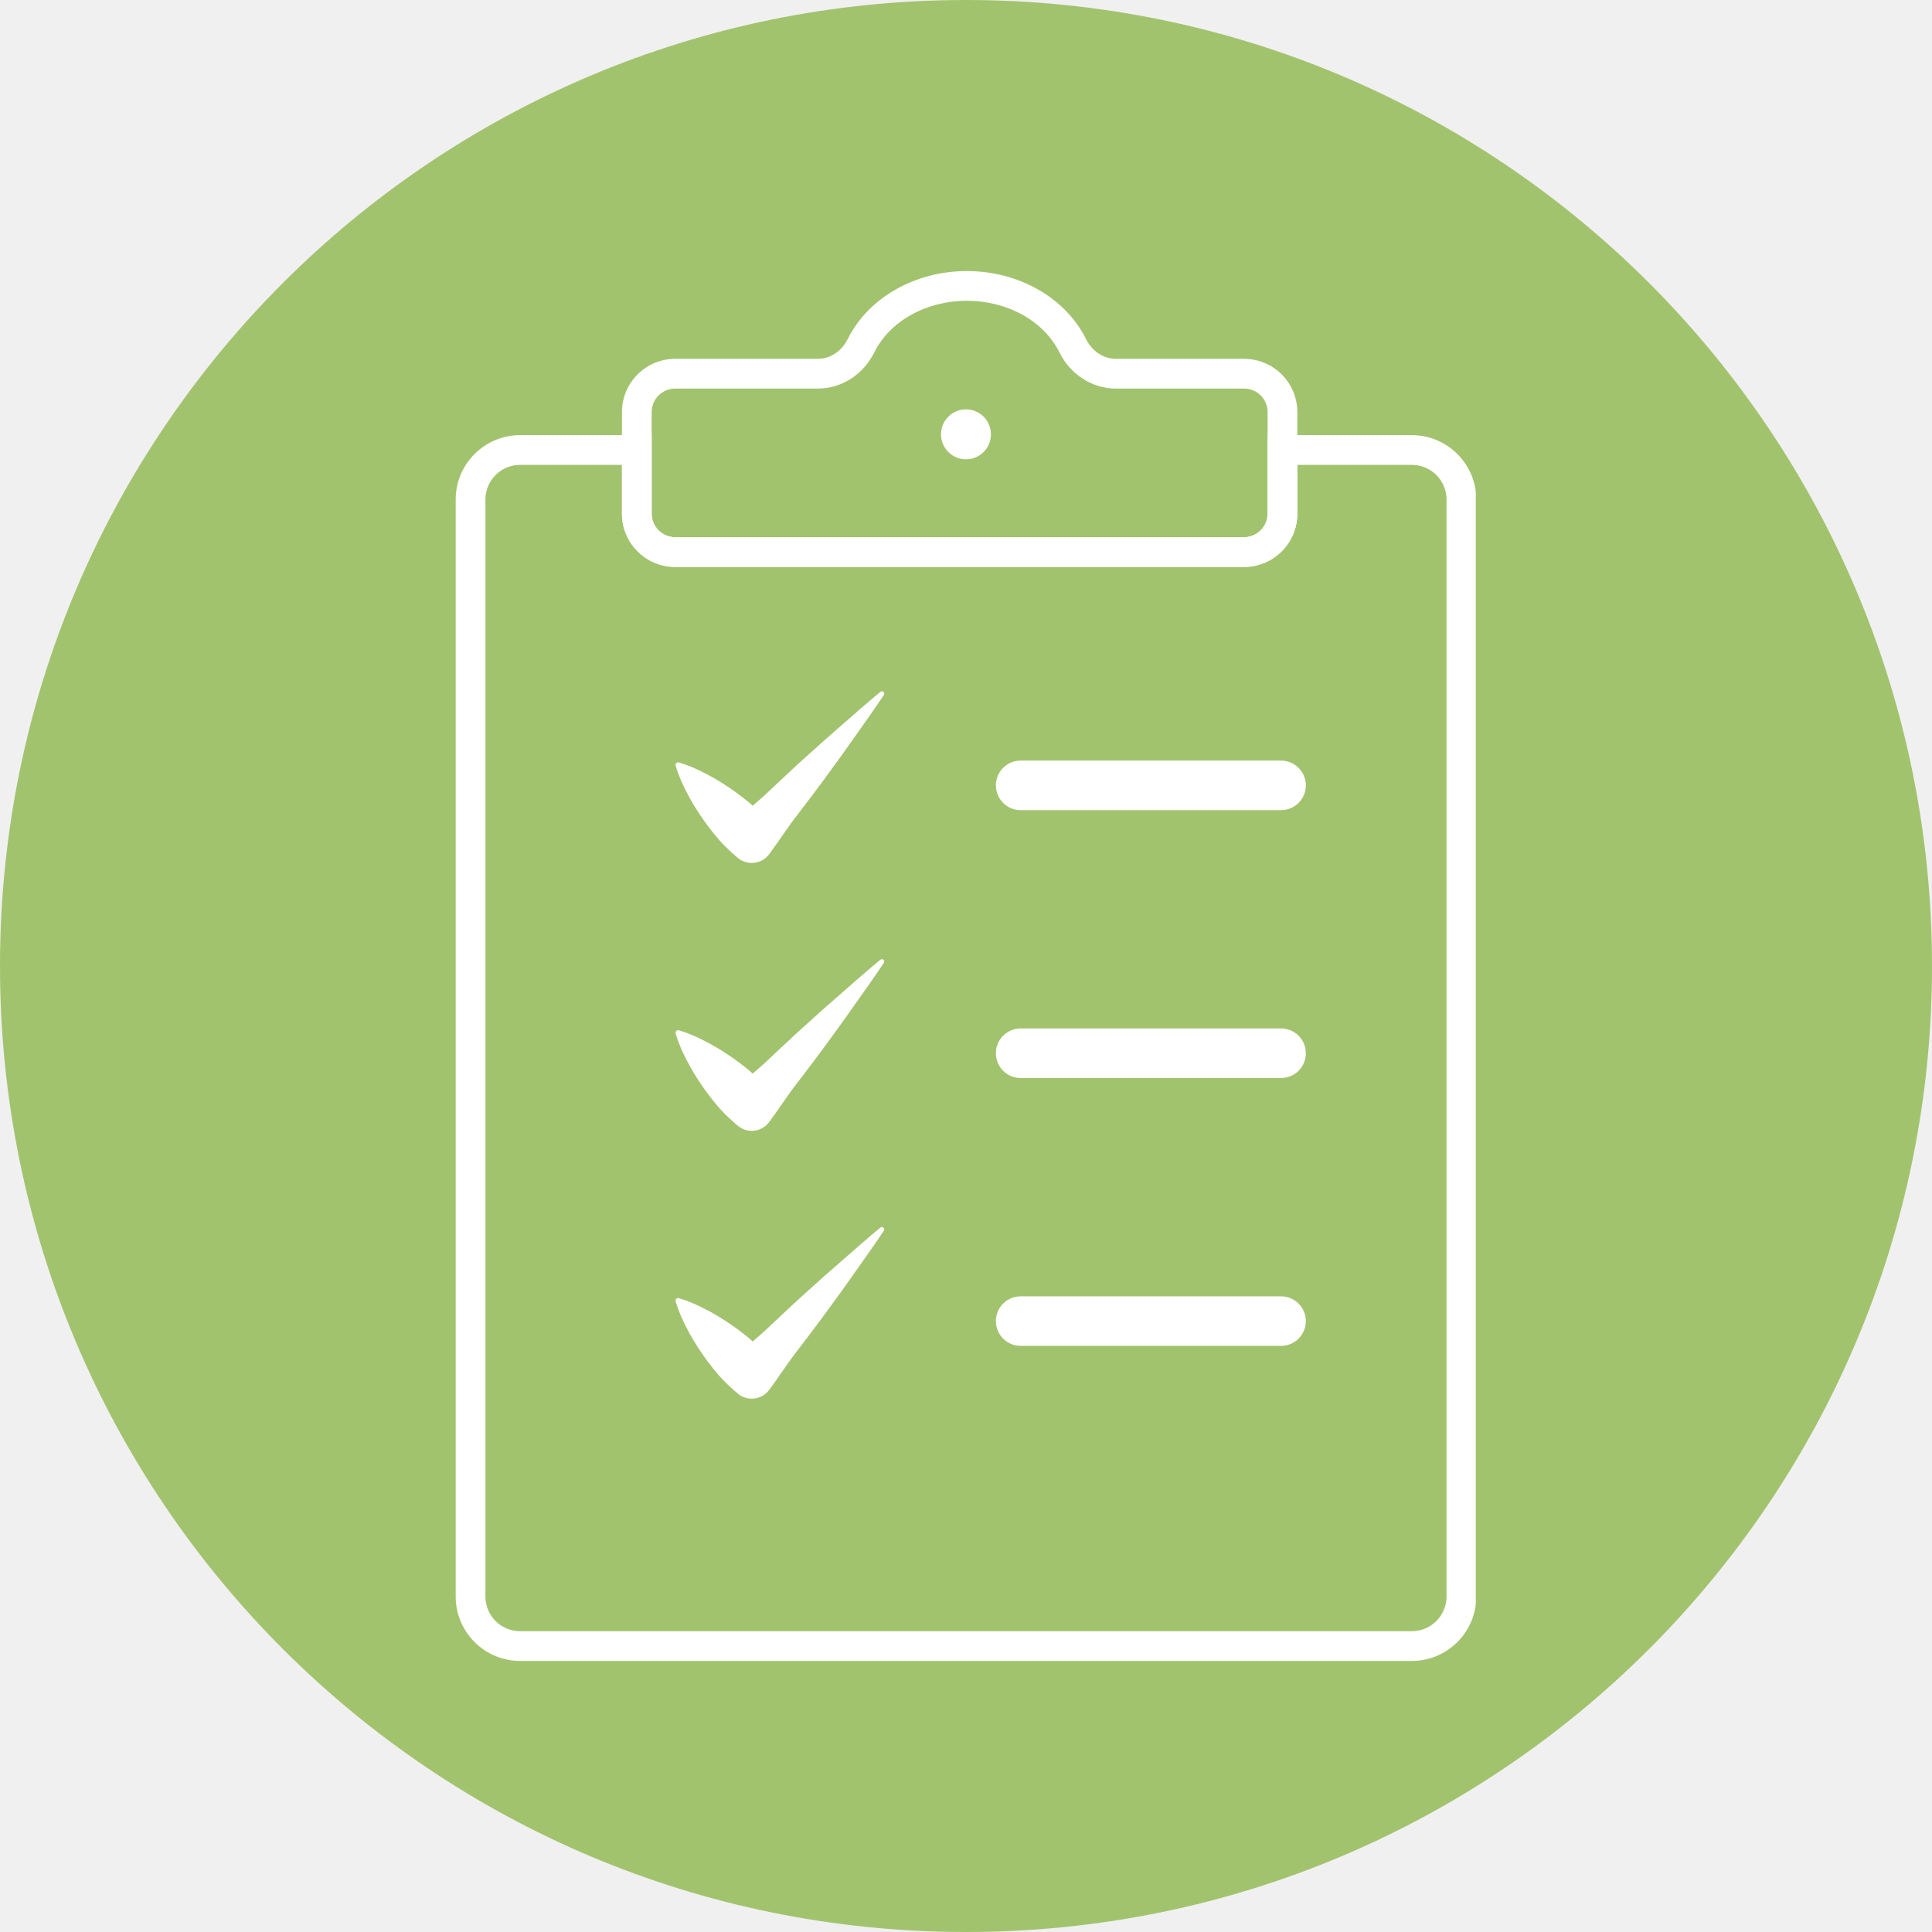
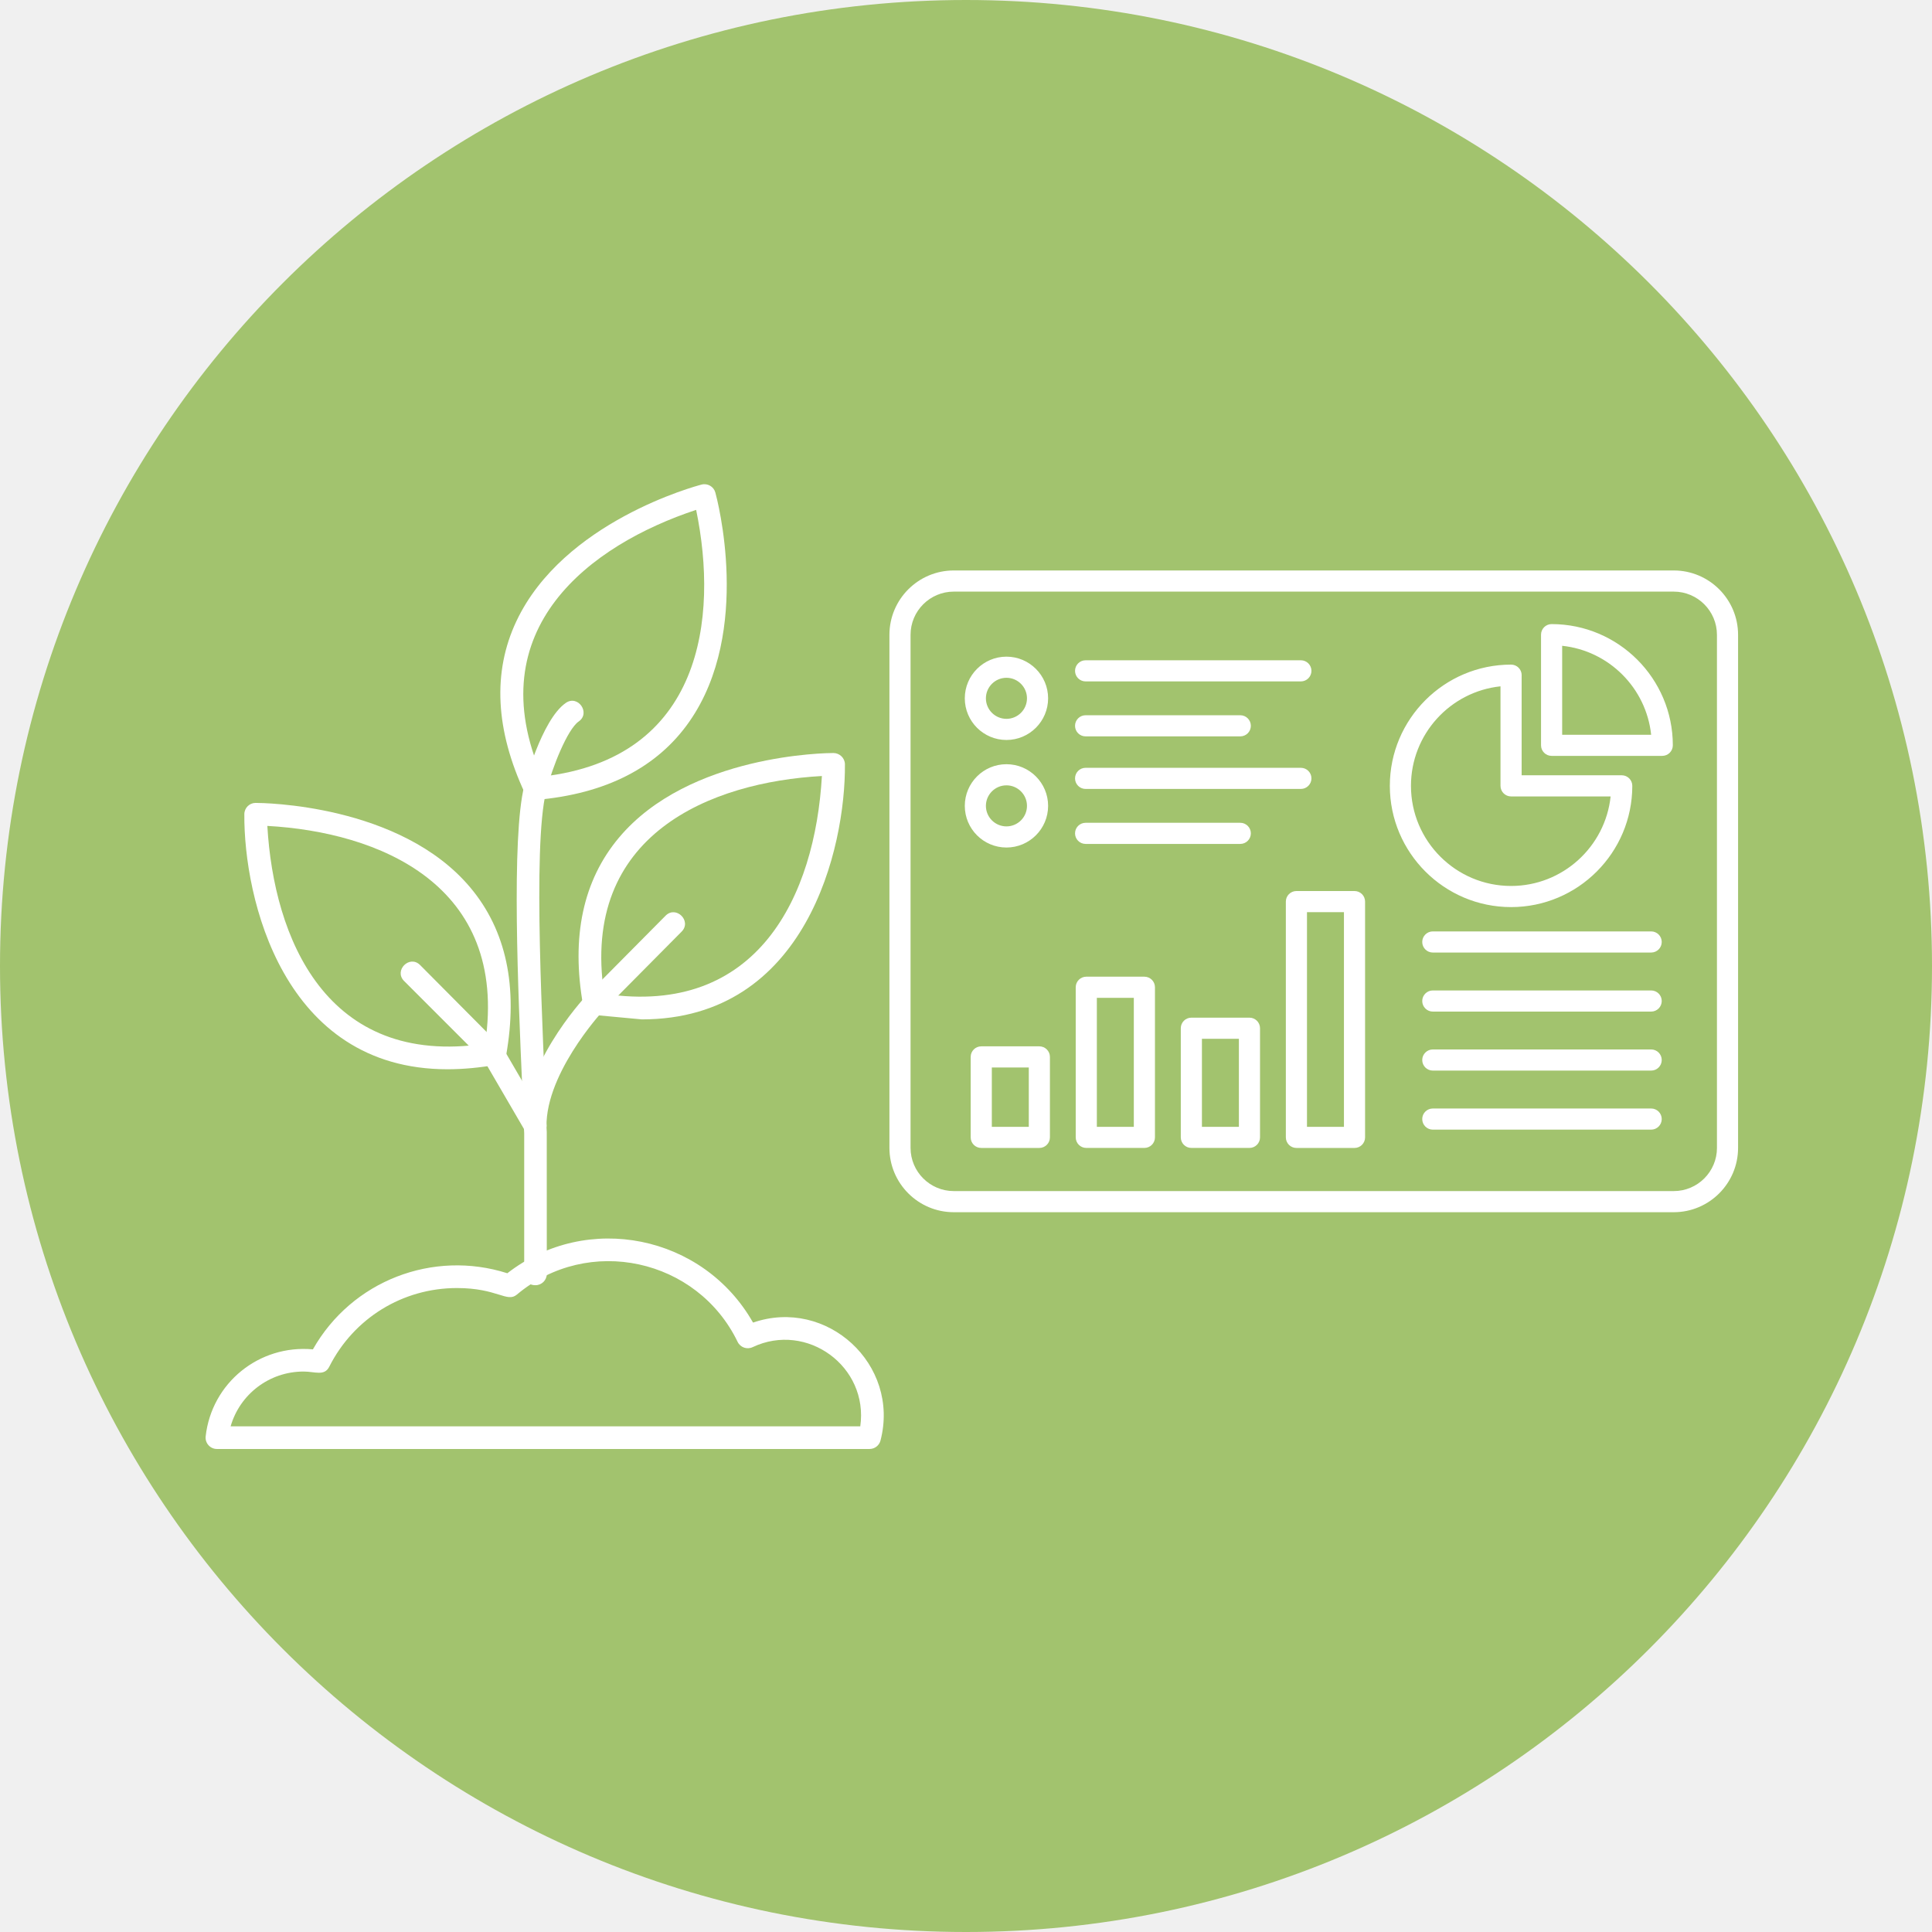
<svg xmlns="http://www.w3.org/2000/svg" width="500" zoomAndPan="magnify" viewBox="0 0 375 375" height="500" preserveAspectRatio="xMidYMid meet" version="1.0">
  <defs>
-     <clipPath id="e7cf3c48fb">
+     <clipPath id="fb7381a26b">
      <path d="M 187.5 0 C 83.945 0 0 83.945 0 187.5 C 0 291.055 83.945 375 187.5 375 C 291.055 375 375 291.055 375 187.5 C 375 83.945 291.055 0 187.5 0 Z M 187.5 0 " clip-rule="nonzero" />
    </clipPath>
-     <clipPath id="0bcbaf86ee">
-       <path d="M 88.449 84.441 L 286.449 84.441 L 286.449 322.387 L 88.449 322.387 Z M 88.449 84.441 " clip-rule="nonzero" />
+     <clipPath id="48997b84a8">
+       <path d="M 172.5 110.738 L 337.5 110.738 L 337.5 235.238 L 172.5 235.238 Z M 172.5 110.738 " clip-rule="nonzero" />
    </clipPath>
-     <clipPath id="35207c81eb">
-       <path d="M 120 52.504 L 252 52.504 L 252 111 L 120 111 Z M 120 52.504 " clip-rule="nonzero" />
+     <clipPath id="1d818f66fc">
+       <path d="M 97 93.75 L 142 93.75 L 142 156 L 97 156 Z M 97 93.75 " clip-rule="nonzero" />
+     </clipPath>
+     <clipPath id="f82cf09619">
+       <path d="M 39.75 240 L 172 240 L 172 281.25 L 39.75 281.25 Z M 39.75 240 " clip-rule="nonzero" />
    </clipPath>
  </defs>
-   <g clip-path="url(#e7cf3c48fb)">
+   <g clip-path="url(#fb7381a26b)">
    <rect x="-37.5" width="450" fill="#a2c36e" y="-37.5" height="450" fill-opacity="1" />
  </g>
-   <g clip-path="url(#0bcbaf86ee)">
-     <path fill="#ffffff" d="M 100.949 90.23 C 97.238 90.23 94.219 93.25 94.219 96.961 L 94.219 309.887 C 94.219 313.598 97.238 316.617 100.949 316.617 L 274.039 316.617 C 277.754 316.617 280.773 313.598 280.773 309.887 L 280.773 96.961 C 280.773 93.25 277.754 90.23 274.039 90.23 L 251.809 90.23 L 251.809 99.715 C 251.809 105.406 247.176 110.039 241.48 110.039 L 131.047 110.039 C 125.355 110.039 120.719 105.406 120.719 99.711 L 120.719 90.23 Z M 274.039 322.387 L 100.949 322.387 C 94.055 322.387 88.449 316.777 88.449 309.887 L 88.449 96.961 C 88.449 90.07 94.055 84.461 100.949 84.461 L 126.488 84.461 L 126.488 99.711 C 126.488 102.227 128.535 104.27 131.047 104.27 L 241.48 104.27 C 243.992 104.27 246.039 102.227 246.039 99.715 L 246.039 84.461 L 274.039 84.461 C 280.934 84.461 286.543 90.07 286.543 96.961 L 286.543 309.887 C 286.543 316.777 280.934 322.387 274.039 322.387 " fill-opacity="1" fill-rule="nonzero" />
+   <g clip-path="url(#48997b84a8)">
+     <path fill="#ffffff" d="M 324.875 110.727 L 185.125 110.727 C 178.238 110.727 172.637 116.332 172.637 123.219 L 172.637 222.801 C 172.637 229.688 178.238 235.289 185.125 235.289 L 324.871 235.289 C 331.758 235.289 337.359 229.688 337.359 222.801 L 337.359 123.219 C 337.363 116.332 331.762 110.727 324.875 110.727 Z M 333.262 222.801 C 333.262 227.426 329.5 231.188 324.875 231.188 L 185.125 231.188 C 180.5 231.188 176.738 227.426 176.738 222.801 L 176.738 123.219 C 176.738 118.594 180.5 114.832 185.125 114.832 L 324.871 114.832 C 329.496 114.832 333.258 118.594 333.258 123.219 L 333.258 222.801 Z M 201.738 203.094 L 190.461 203.094 C 189.328 203.094 188.41 204.012 188.41 205.145 L 188.41 220.766 C 188.41 221.895 189.328 222.816 190.461 222.816 L 201.738 222.816 C 202.867 222.816 203.789 221.895 203.789 220.766 L 203.789 205.145 C 203.789 204.008 202.867 203.094 201.738 203.094 Z M 199.688 218.715 L 192.512 218.715 L 192.512 207.195 L 199.688 207.195 Z M 222.125 189.574 L 210.848 189.574 C 209.719 189.574 208.797 190.496 208.797 191.625 L 208.797 220.762 C 208.797 221.895 209.719 222.812 210.848 222.812 L 222.125 222.812 C 223.258 222.812 224.176 221.895 224.176 220.762 L 224.176 191.625 C 224.176 190.496 223.262 189.574 222.125 189.574 Z M 220.074 218.715 L 212.898 218.715 L 212.898 193.68 L 220.074 193.68 Z M 242.52 197.527 L 231.242 197.527 C 230.109 197.527 229.191 198.449 229.191 199.578 L 229.191 220.762 C 229.191 221.895 230.109 222.812 231.242 222.812 L 242.52 222.812 C 243.648 222.812 244.57 221.895 244.57 220.762 L 244.57 199.578 C 244.57 198.449 243.648 197.527 242.52 197.527 Z M 240.469 218.715 L 233.293 218.715 L 233.293 201.633 L 240.469 201.633 Z M 262.91 172.949 L 251.633 172.949 C 250.504 172.949 249.582 173.867 249.582 175 L 249.582 220.766 C 249.582 221.895 250.504 222.816 251.633 222.816 L 262.91 222.816 C 264.043 222.816 264.961 221.895 264.961 220.766 L 264.961 175 C 264.961 173.867 264.043 172.949 262.91 172.949 Z M 260.859 218.715 L 253.684 218.715 L 253.684 177.051 L 260.859 177.051 Z M 208.664 130.211 C 208.664 129.078 209.582 128.16 210.715 128.16 L 252.5 128.16 C 253.629 128.16 254.551 129.078 254.551 130.211 C 254.551 131.34 253.629 132.262 252.5 132.262 L 210.715 132.262 C 209.582 132.262 208.664 131.34 208.664 130.211 Z M 208.664 140.879 C 208.664 139.746 209.582 138.828 210.715 138.828 L 240.738 138.828 C 241.871 138.828 242.789 139.746 242.789 140.879 C 242.789 142.012 241.871 142.93 240.738 142.93 L 210.715 142.93 C 209.582 142.93 208.664 142.016 208.664 140.879 Z M 195.352 143.629 C 199.809 143.629 203.438 140.004 203.438 135.543 C 203.438 131.086 199.809 127.457 195.352 127.457 C 190.891 127.457 187.266 131.086 187.266 135.543 C 187.266 140.004 190.891 143.629 195.352 143.629 Z M 195.352 131.559 C 197.547 131.559 199.336 133.348 199.336 135.543 C 199.336 137.742 197.547 139.527 195.352 139.527 C 193.152 139.527 191.363 137.742 191.363 135.543 C 191.363 133.348 193.152 131.559 195.352 131.559 Z M 208.664 151.082 C 208.664 149.949 209.582 149.031 210.715 149.031 L 252.5 149.031 C 253.629 149.031 254.551 149.949 254.551 151.082 C 254.551 152.211 253.629 153.133 252.5 153.133 L 210.715 153.133 C 209.582 153.133 208.664 152.215 208.664 151.082 Z M 208.664 161.754 C 208.664 160.621 209.582 159.703 210.715 159.703 L 240.738 159.703 C 241.871 159.703 242.789 160.621 242.789 161.754 C 242.789 162.887 241.871 163.805 240.738 163.805 L 210.715 163.805 C 209.582 163.805 208.664 162.887 208.664 161.754 Z M 195.352 164.504 C 199.809 164.504 203.438 160.879 203.438 156.418 C 203.438 151.957 199.809 148.332 195.352 148.332 C 190.891 148.332 187.266 151.957 187.266 156.418 C 187.266 160.879 190.891 164.504 195.352 164.504 Z M 195.352 152.434 C 197.547 152.434 199.336 154.223 199.336 156.418 C 199.336 158.617 197.547 160.402 195.352 160.402 C 193.152 160.402 191.363 158.617 191.363 156.418 C 191.363 154.223 193.152 152.434 195.352 152.434 Z M 293.297 176.066 C 306.273 176.066 316.828 165.508 316.828 152.527 C 316.828 151.395 315.906 150.48 314.777 150.48 C 314.734 150.48 314.695 150.48 314.652 150.484 L 295.348 150.484 L 295.348 131.227 C 295.352 131.168 295.355 131.113 295.355 131.051 C 295.355 129.918 294.434 129 293.305 129 L 293.297 129 C 280.32 129 269.766 139.555 269.766 152.531 C 269.766 165.508 280.32 176.066 293.297 176.066 Z M 291.246 133.215 L 291.246 152.535 C 291.246 153.668 292.168 154.586 293.297 154.586 L 312.621 154.586 C 311.59 164.34 303.316 171.965 293.297 171.965 C 282.582 171.965 273.867 163.25 273.867 152.535 C 273.867 142.512 281.492 134.238 291.246 133.215 Z M 301.172 121.137 C 301.172 121.137 301.164 121.137 301.164 121.137 C 300.035 121.137 299.113 122.055 299.113 123.188 L 299.113 144.664 C 299.113 145.797 300.035 146.715 301.164 146.715 L 322.645 146.715 C 323.188 146.715 323.711 146.496 324.094 146.113 C 324.48 145.727 324.695 145.203 324.695 144.66 C 324.691 131.691 314.137 121.145 301.172 121.137 Z M 303.215 142.617 L 303.215 125.348 C 312.293 126.305 319.527 133.539 320.488 142.617 Z M 322.543 182.836 C 322.543 183.969 321.621 184.887 320.492 184.887 L 278.105 184.887 C 276.977 184.887 276.055 183.969 276.055 182.836 C 276.055 181.707 276.977 180.785 278.105 180.785 L 320.492 180.785 C 321.621 180.785 322.543 181.707 322.543 182.836 Z M 322.543 194.297 C 322.543 195.426 321.621 196.348 320.492 196.348 L 278.105 196.348 C 276.977 196.348 276.055 195.426 276.055 194.297 C 276.055 193.164 276.977 192.246 278.105 192.246 L 320.492 192.246 C 321.621 192.246 322.543 193.16 322.543 194.297 Z M 322.543 205.75 C 322.543 206.883 321.621 207.801 320.492 207.801 L 278.105 207.801 C 276.977 207.801 276.055 206.883 276.055 205.75 C 276.055 204.621 276.977 203.699 278.105 203.699 L 320.492 203.699 C 321.621 203.699 322.543 204.621 322.543 205.75 Z M 322.543 217.211 C 322.543 218.34 321.621 219.262 320.492 219.262 L 278.105 219.262 C 276.977 219.262 276.055 218.34 276.055 217.211 C 276.055 216.078 276.977 215.16 278.105 215.16 L 320.492 215.16 C 321.621 215.16 322.543 216.074 322.543 217.211 Z M 322.543 217.211 " fill-opacity="1" fill-rule="nonzero" />
  </g>
-   <g clip-path="url(#35207c81eb)">
-     <path fill="#ffffff" d="M 131.047 75.422 C 128.535 75.422 126.488 77.465 126.488 79.98 L 126.488 99.715 C 126.488 102.227 128.535 104.27 131.047 104.27 L 241.48 104.27 C 243.996 104.27 246.039 102.227 246.039 99.711 L 246.039 79.98 C 246.039 77.465 243.996 75.422 241.48 75.422 L 216.598 75.422 C 211.988 75.422 207.785 72.723 205.625 68.379 C 202.609 62.305 195.559 58.383 187.668 58.383 C 179.777 58.383 172.727 62.305 169.711 68.379 C 167.551 72.723 163.348 75.422 158.738 75.422 Z M 241.48 110.039 L 131.047 110.039 C 125.352 110.039 120.719 105.406 120.719 99.715 L 120.719 79.98 C 120.719 74.285 125.352 69.652 131.047 69.652 L 158.738 69.652 C 161.141 69.652 163.367 68.18 164.543 65.812 C 168.527 57.793 177.602 52.613 187.668 52.613 C 197.734 52.613 206.809 57.793 210.793 65.812 C 211.969 68.18 214.195 69.652 216.598 69.652 L 241.48 69.652 C 247.176 69.652 251.809 74.285 251.809 79.98 L 251.809 99.711 C 251.809 105.406 247.176 110.039 241.48 110.039 " fill-opacity="1" fill-rule="nonzero" />
+   <path fill="#ffffff" d="M 124.578 197.863 L 114.969 196.969 C 114.059 196.809 113.352 196.102 113.188 195.191 C 110.828 181.871 113.16 170.902 120.133 162.594 C 133.75 146.348 160.621 146.16 161.758 146.16 C 162.965 146.16 163.988 147.133 164 148.34 C 164.129 164.547 156.539 197.863 124.578 197.863 Z M 117.262 192.898 C 147.113 197.379 158.195 173.871 159.531 150.625 C 138.078 151.805 112.605 161.895 117.262 192.898 Z M 117.262 192.898 " fill-opacity="1" fill-rule="evenodd" />
+   <path fill="#ffffff" d="M 103.941 249.457 C 101.805 249.457 101.746 247.527 101.746 246.176 L 101.746 219.98 C 100.719 207.434 113.211 193.887 113.746 193.312 L 129.184 177.738 C 131.219 175.684 134.336 178.777 132.301 180.828 L 116.906 196.355 C 116.836 196.43 105.195 209.07 106.125 219.695 L 106.133 247.262 C 106.133 248.473 105.152 249.457 103.941 249.457 Z M 103.941 249.457 " fill-opacity="1" fill-rule="evenodd" />
+   <path fill="#ffffff" d="M 86.852 207.543 C 54.887 207.543 47.301 174.234 47.426 158.023 C 47.434 156.82 48.418 155.844 49.605 155.844 C 50.824 155.844 77.68 156.035 91.293 172.277 C 98.262 180.586 100.594 191.555 98.234 204.875 C 98.074 205.785 97.363 206.492 96.453 206.652 C 93.117 207.242 89.887 207.543 86.852 207.543 Z M 51.891 160.309 C 53.133 181.93 63.23 207.227 94.16 202.582 C 98.816 171.566 73.328 161.488 51.891 160.309 Z M 51.891 160.309 " fill-opacity="1" fill-rule="evenodd" />
+   <path fill="#ffffff" d="M 103.883 220.715 C 103.129 220.715 102.391 220.32 101.984 219.621 L 94.09 206.07 L 78.438 190.418 C 76.395 188.371 79.5 185.266 81.539 187.312 L 97.738 203.617 L 105.777 217.414 C 106.637 218.895 105.547 220.715 103.883 220.715 Z M 103.883 220.715 " fill-opacity="1" fill-rule="evenodd" />
+   <g clip-path="url(#1d818f66fc)">
+     <path fill="#ffffff" d="M 103.879 155.266 C 103.035 155.266 102.254 154.777 101.895 154 C 96.145 141.699 95.578 130.461 100.215 120.605 C 109.32 101.234 135.086 94.336 136.18 94.055 C 137.336 93.754 138.527 94.438 138.848 95.594 C 139.148 96.684 146.055 122.441 133.836 140.016 C 127.613 148.961 117.602 154.09 104.07 155.262 C 104.008 155.266 103.945 155.27 103.883 155.27 Z M 135.121 98.965 C 114.695 105.723 92.707 121.98 105.234 150.73 C 136.312 147.211 139.469 119.969 135.121 98.965 Z M 135.121 98.965 " fill-opacity="1" fill-rule="evenodd" />
  </g>
-   <path fill="#ffffff" d="M 192.34 84.309 C 192.34 86.984 190.172 89.152 187.496 89.152 C 184.816 89.152 182.648 86.984 182.648 84.309 C 182.648 81.629 184.816 79.461 187.496 79.461 C 190.172 79.461 192.34 81.629 192.34 84.309 " fill-opacity="1" fill-rule="nonzero" />
-   <path fill="#ffffff" d="M 248.652 157.25 L 198.109 157.25 C 195.453 157.25 193.301 155.098 193.301 152.441 C 193.301 149.785 195.453 147.633 198.109 147.633 L 248.652 147.633 C 251.309 147.633 253.461 149.785 253.461 152.441 C 253.461 155.098 251.309 157.25 248.652 157.25 " fill-opacity="1" fill-rule="nonzero" />
-   <path fill="#ffffff" d="M 248.652 209.242 L 198.109 209.242 C 195.453 209.242 193.301 207.09 193.301 204.434 C 193.301 201.777 195.453 199.625 198.109 199.625 L 248.652 199.625 C 251.309 199.625 253.461 201.777 253.461 204.434 C 253.461 207.09 251.309 209.242 248.652 209.242 " fill-opacity="1" fill-rule="nonzero" />
-   <path fill="#ffffff" d="M 135.926 158.238 C 136.887 159.68 137.922 161.043 139.008 162.355 C 140.086 163.676 141.305 164.859 142.586 165.977 L 143.148 166.465 L 143.391 166.66 C 145.254 168.051 147.895 167.668 149.289 165.805 C 151.188 163.266 152.887 160.547 154.844 158.062 C 156.75 155.539 158.699 153.047 160.551 150.469 C 162.441 147.922 164.285 145.336 166.109 142.73 C 167.945 140.137 169.785 137.551 171.555 134.895 C 171.664 134.73 171.656 134.512 171.527 134.352 C 171.367 134.156 171.078 134.129 170.883 134.289 C 168.426 136.32 166.039 138.418 163.648 140.512 C 161.246 142.594 158.863 144.695 156.523 146.832 C 154.148 148.941 151.871 151.133 149.551 153.293 C 148.445 154.367 147.273 155.383 146.098 156.395 C 145.895 156.219 145.711 156.027 145.504 155.859 C 144.191 154.773 142.828 153.738 141.387 152.777 C 139.949 151.816 138.461 150.902 136.863 150.102 C 135.289 149.277 133.621 148.547 131.777 147.988 C 131.684 147.961 131.582 147.957 131.48 147.988 C 131.207 148.07 131.055 148.355 131.137 148.629 C 131.695 150.469 132.426 152.141 133.25 153.715 C 134.055 155.312 134.965 156.797 135.926 158.238 " fill-opacity="1" fill-rule="nonzero" />
-   <path fill="#ffffff" d="M 170.883 186.281 C 168.426 188.312 166.039 190.41 163.648 192.504 C 161.246 194.586 158.863 196.688 156.523 198.824 C 154.148 200.934 151.871 203.125 149.551 205.285 C 148.445 206.359 147.273 207.375 146.098 208.387 C 145.895 208.211 145.711 208.02 145.508 207.852 C 144.191 206.766 142.828 205.73 141.387 204.77 C 139.949 203.809 138.461 202.898 136.863 202.094 C 135.289 201.27 133.621 200.539 131.777 199.98 C 131.684 199.953 131.582 199.949 131.48 199.98 C 131.207 200.062 131.055 200.348 131.137 200.621 C 131.695 202.461 132.426 204.133 133.25 205.707 C 134.055 207.305 134.965 208.793 135.926 210.23 C 136.887 211.672 137.922 213.035 139.008 214.348 C 140.09 215.668 141.305 216.852 142.586 217.969 L 143.148 218.457 L 143.391 218.652 C 145.254 220.043 147.895 219.66 149.289 217.797 C 151.188 215.258 152.887 212.539 154.844 210.059 C 156.75 207.527 158.699 205.039 160.551 202.461 C 162.441 199.91 164.285 197.328 166.109 194.723 C 167.945 192.129 169.785 189.543 171.555 186.887 C 171.664 186.723 171.66 186.504 171.527 186.344 C 171.367 186.148 171.078 186.121 170.883 186.281 " fill-opacity="1" fill-rule="nonzero" />
-   <path fill="#ffffff" d="M 170.883 238.273 C 168.426 240.305 166.039 242.402 163.648 244.496 C 161.246 246.578 158.863 248.68 156.523 250.816 C 154.148 252.926 151.871 255.117 149.551 257.277 C 148.445 258.352 147.273 259.367 146.098 260.379 C 145.895 260.203 145.711 260.012 145.504 259.844 C 144.191 258.758 142.828 257.723 141.387 256.762 C 139.949 255.801 138.461 254.891 136.863 254.086 C 135.289 253.262 133.621 252.531 131.777 251.973 C 131.684 251.945 131.582 251.941 131.48 251.973 C 131.207 252.055 131.055 252.344 131.137 252.613 C 131.695 254.457 132.426 256.125 133.25 257.699 C 134.055 259.297 134.965 260.785 135.926 262.223 C 136.887 263.664 137.922 265.027 139.008 266.344 C 140.086 267.66 141.305 268.844 142.586 269.961 L 143.148 270.449 L 143.391 270.645 C 145.254 272.035 147.895 271.652 149.289 269.789 C 151.188 267.25 152.887 264.535 154.844 262.051 C 156.75 259.523 158.699 257.031 160.551 254.453 C 162.441 251.906 164.285 249.32 166.109 246.715 C 167.945 244.121 169.785 241.535 171.555 238.883 C 171.664 238.719 171.66 238.496 171.527 238.336 C 171.367 238.141 171.078 238.113 170.883 238.273 " fill-opacity="1" fill-rule="nonzero" />
-   <path fill="#ffffff" d="M 248.652 261.234 L 198.109 261.234 C 195.453 261.234 193.301 259.082 193.301 256.426 C 193.301 253.77 195.453 251.617 198.109 251.617 L 248.652 251.617 C 251.309 251.617 253.461 253.77 253.461 256.426 C 253.461 259.082 251.309 261.234 248.652 261.234 " fill-opacity="1" fill-rule="nonzero" />
+   <path fill="#ffffff" d="M 103.879 220.715 C 100.883 220.715 101.598 216.191 101.367 210.965 C 100.57 192.863 99.234 162.566 101.758 152.535 C 101.789 152.41 105.098 139.703 109.82 136.438 C 112.195 134.793 114.691 138.406 112.316 140.047 C 110.148 141.543 107.184 148.953 106.012 153.605 C 103.312 164.344 105.438 200.953 106.07 218.438 C 106.117 219.676 105.121 220.715 103.879 220.715 Z M 103.879 220.715 " fill-opacity="1" fill-rule="evenodd" />
+   <g clip-path="url(#f82cf09619)">
+     <path fill="#ffffff" d="M 168.781 281.246 L 42.102 281.246 C 40.793 281.246 39.777 280.105 39.918 278.809 C 41.07 268.445 50.273 260.953 60.734 261.91 C 68.285 248.57 84.051 242.535 98.473 247.137 C 113.98 235.094 136.531 239.73 146.164 256.715 C 160.484 251.773 174.73 264.84 170.906 279.602 C 170.656 280.57 169.781 281.246 168.781 281.246 Z M 44.762 276.855 L 166.98 276.855 C 168.625 265.234 156.617 256.496 146.086 261.48 C 144.996 261.996 143.695 261.539 143.172 260.453 C 135.348 244.273 114.203 239.609 100.324 251.281 C 98.398 252.898 96.551 250.008 88.695 250.008 C 78.156 250.008 68.66 255.859 63.91 265.277 C 62.961 267.152 61.148 266.215 58.926 266.215 C 52.25 266.215 46.539 270.645 44.762 276.859 Z M 44.762 276.855 " fill-opacity="1" fill-rule="evenodd" />
+   </g>
</svg>
